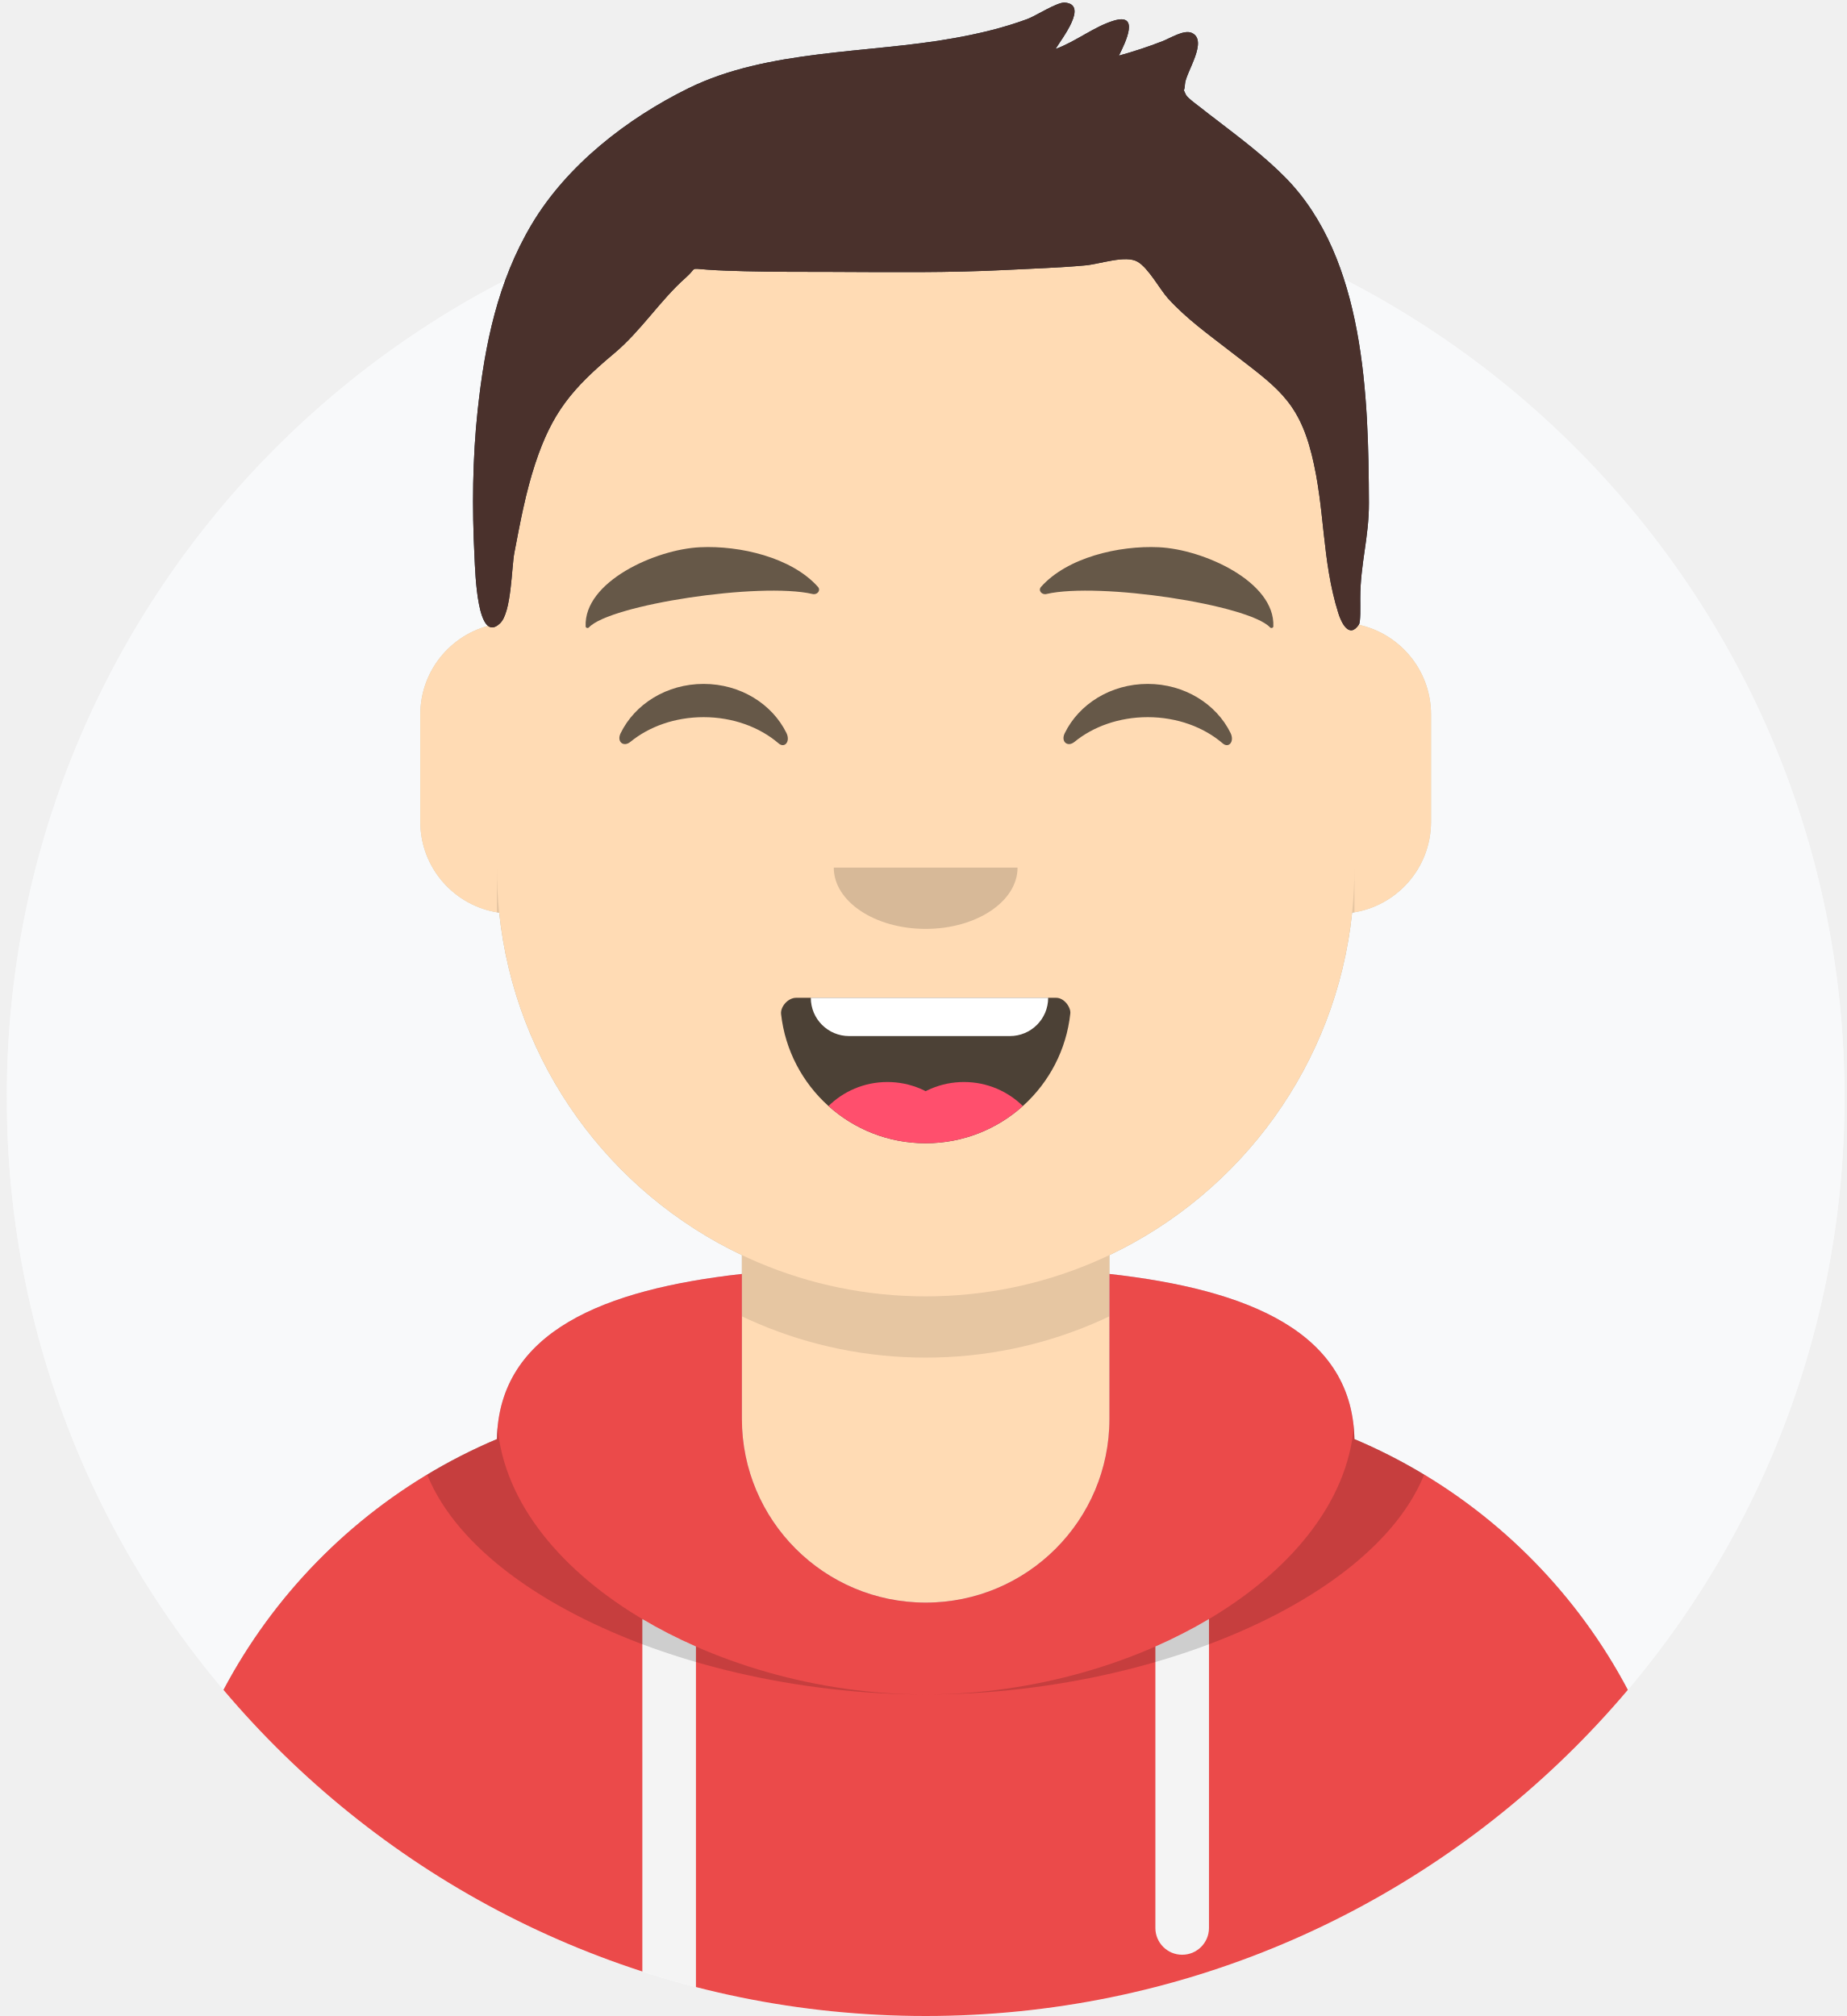
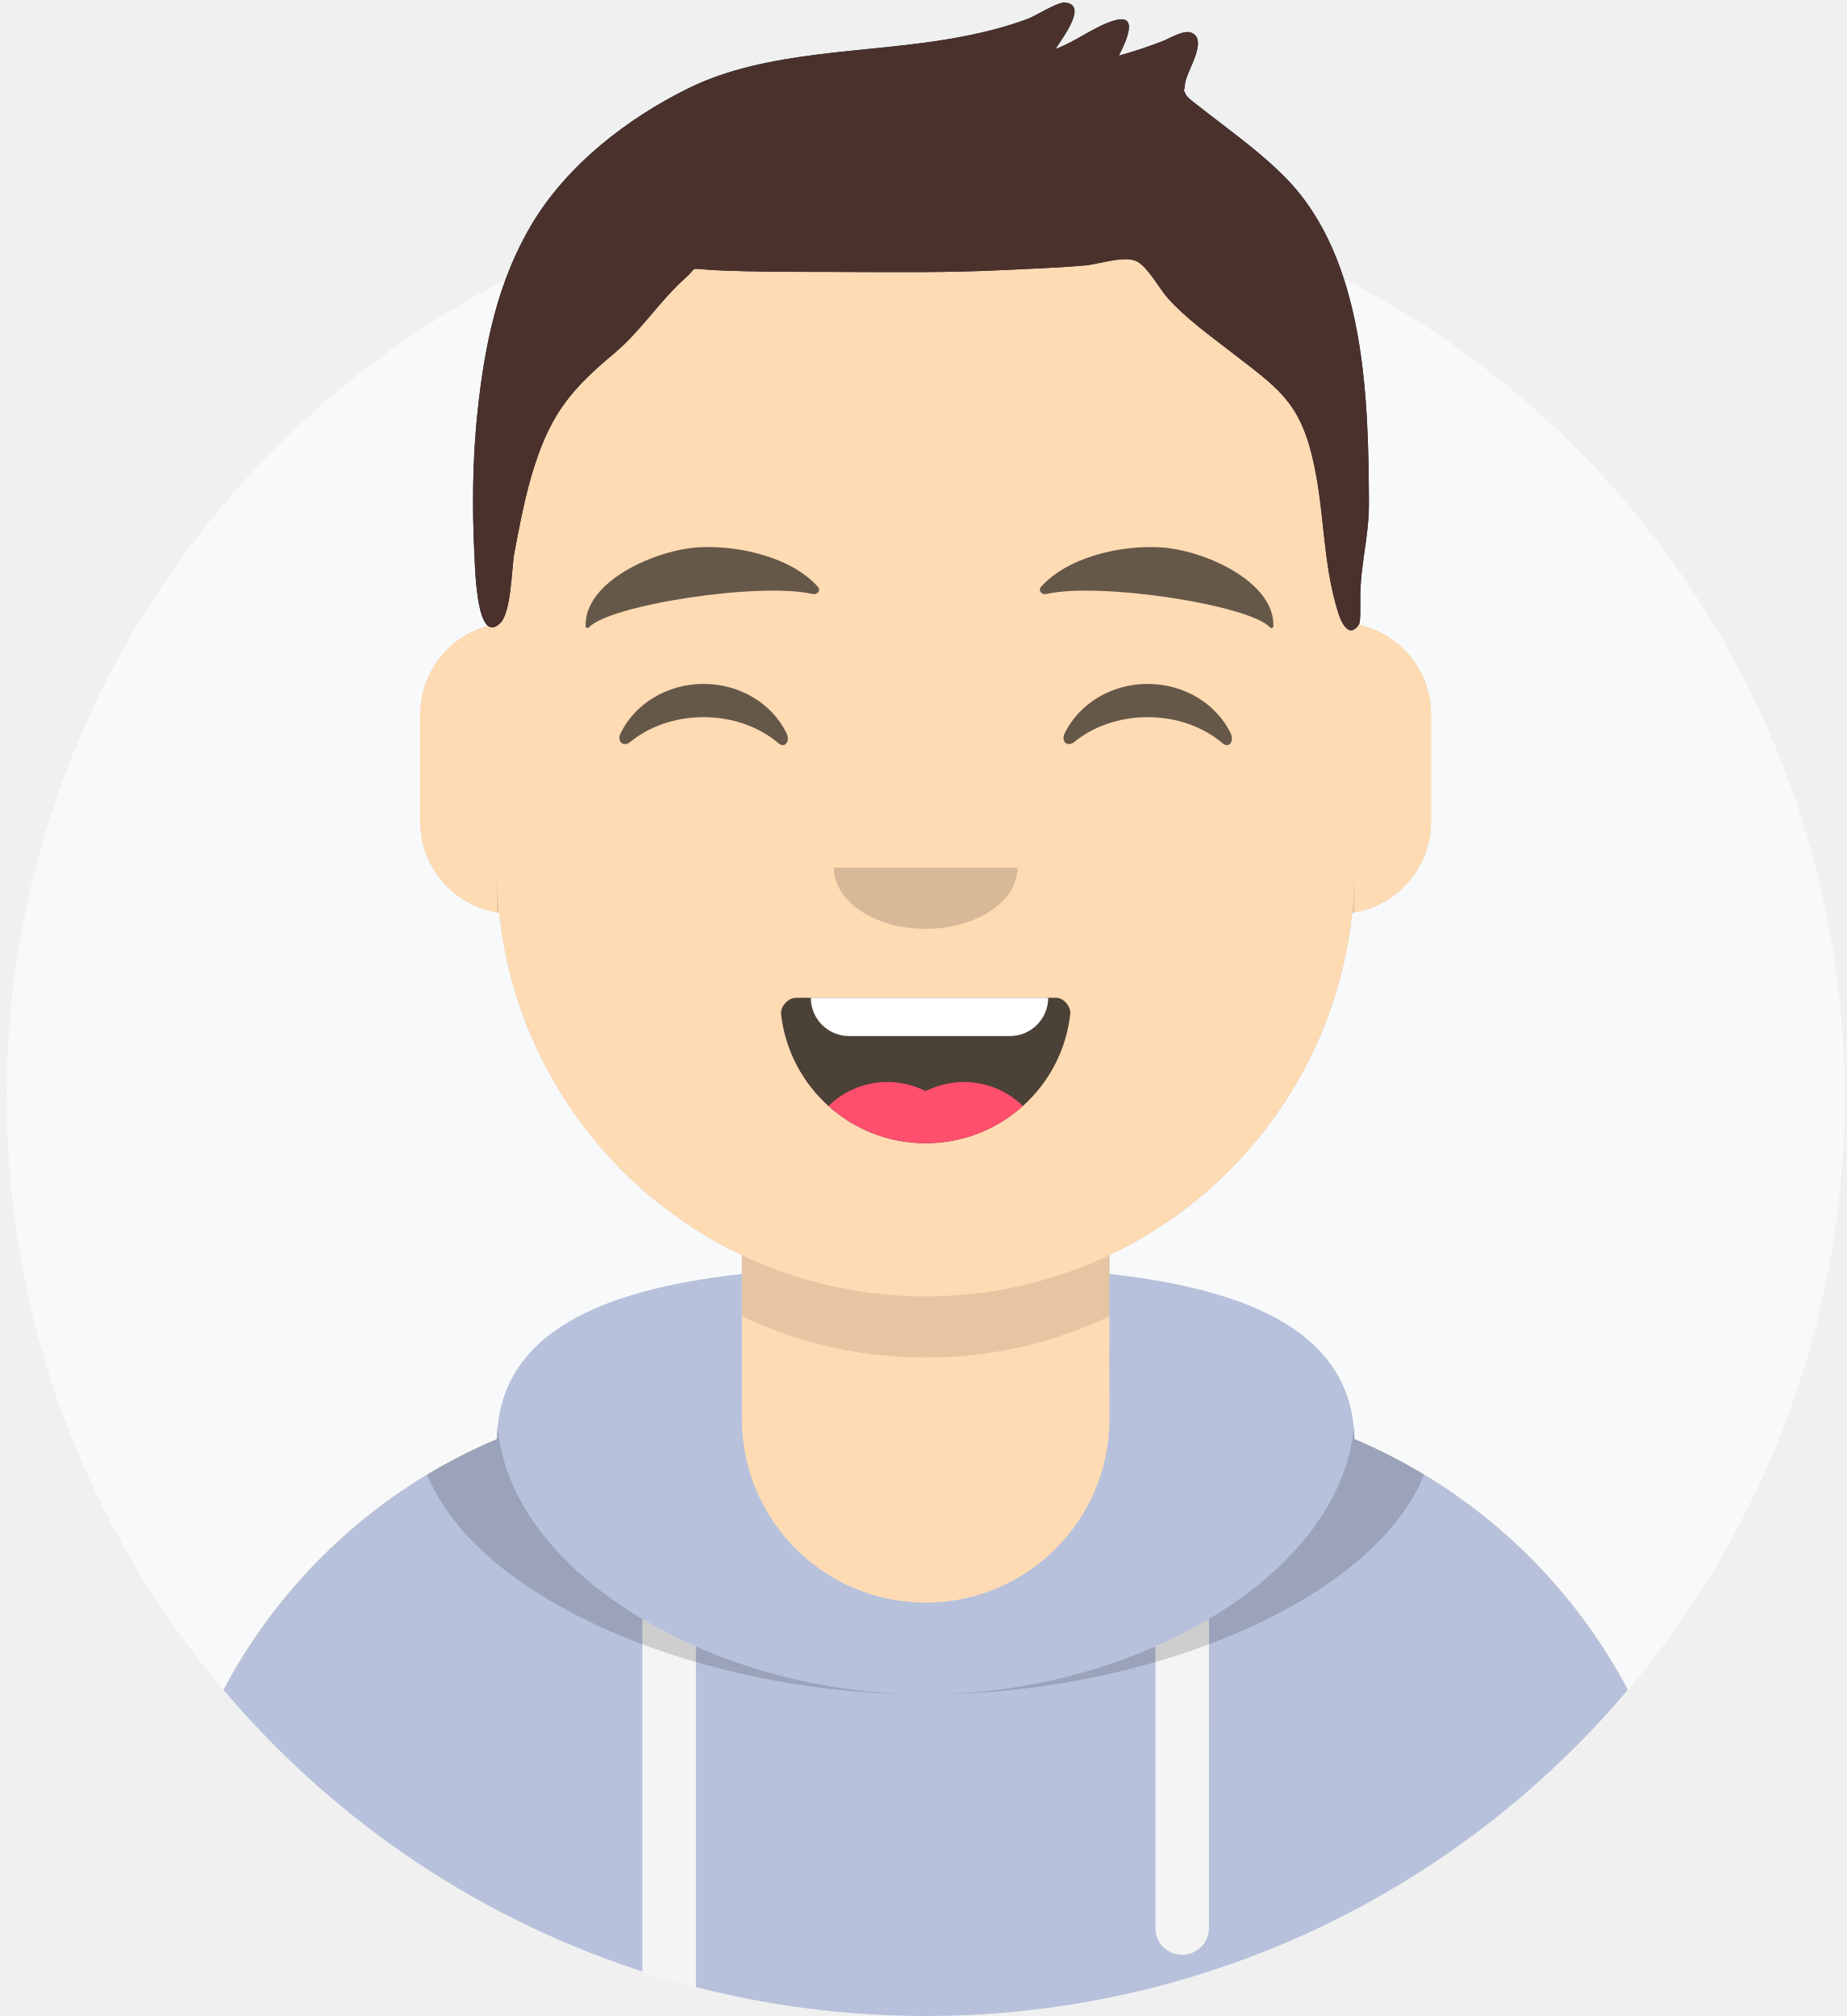
<svg xmlns="http://www.w3.org/2000/svg" xmlns:xlink="http://www.w3.org/1999/xlink" width="217px" height="237px" viewBox="0 0 217 237" version="1.1">
  <defs>
    <circle id="path-1" cx="108" cy="108" r="108">
		</circle>
    <path d="M-3.19744231e-14,144 L-3.19744231e-14,-1.42108547e-14 L237.6,-1.42108547e-14 L237.6,144 L226.8,144 C226.8,203.647 178.447,252 118.8,252 C59.153,252 10.8,203.647 10.8,144 L10.8,144 L-3.19744231e-14,144 Z" id="path-3">
		</path>
    <path d="M90,0 C117.835,-5.11323436e-15 140.4,22.565 140.4,50.4 L140.401,55.949 C145.508,56.807 149.4,61.249 149.4,66.6 L149.4,79.2 C149.4,84.647 145.367,89.152 140.125,89.893 C138.265,107.718 127.114,122.78 111.601,130.149 L111.6,146.7 L115.2,146.7 C150.988,146.7 180,175.712 180,211.5 L180,219.6 L0,219.6 L0,211.5 C-4.38277231e-15,175.712 29.012,146.7 64.8,146.7 L68.4,146.7 L68.4,130.15 C52.886,122.78 41.735,107.718 39.875,89.893 C34.633,89.152 30.6,84.647 30.6,79.2 L30.6,66.6 C30.6,61.249 34.492,56.806 39.6,55.949 L39.6,50.4 C39.6,22.565 62.165,5.11323436e-15 90,0 Z" id="path-5">
		</path>
    <path d="M140.401,11.764 C156.691,13.587 169.2,18.597 169.2,31.569 L169.194,31.18 C192.467,41.01 208.8,64.047 208.8,90.9 L208.8,99 L28.8,99 L28.8,90.9 C28.8,64.047 45.133,41.01 68.406,31.18 C68.653,18.496 81.073,13.568 97.2,11.764 L97.2,28.8 C97.2,40.729 106.871,50.4 118.8,50.4 C130.729,50.4 140.4,40.729 140.4,28.8 L140.4,28.8 Z" id="path-7">
		</path>
    <path d="M31.606,13.615 C32.558,22.158 39.803,28.8 48.6,28.8 C57.424,28.8 64.687,22.117 65.603,13.536 C65.676,12.845 64.905,11.7 63.938,11.7 C50.534,11.7 40.264,11.7 33.378,11.7 C32.406,11.7 31.511,12.761 31.606,13.615 Z" id="path-9">
		</path>
    <rect id="path-11" x="0" y="0" width="237.6" height="252">
		</rect>
    <path d="M118.135,20.928 C115.651,18.39 112.767,16.236 109.962,14.076 C109.343,13.6 108.715,13.135 108.109,12.641 C107.972,12.528 106.563,11.519 106.394,11.148 C105.988,10.254 106.224,10.95 106.28,9.884 C106.35,8.535 109.1,4.727 107.048,3.854 C106.146,3.47 104.536,4.492 103.67,4.83 C101.977,5.49 100.263,6.054 98.512,6.54 C99.351,4.869 100.95,1.524 97.944,2.419 C95.603,3.116 93.421,4.91 91.068,5.753 C91.847,4.477 94.96,0.523 92.147,0.302 C91.271,0.233 88.724,1.875 87.782,2.226 C84.959,3.275 82.075,3.953 79.111,4.487 C69.033,6.304 57.248,5.786 47.923,10.374 C40.735,13.911 33.636,19.4 29.484,26.389 C25.481,33.125 23.984,40.498 23.146,48.217 C22.532,53.882 22.482,59.738 22.769,65.424 C22.863,67.287 23.073,75.874 25.779,73.273 C27.127,71.978 27.117,66.745 27.457,64.974 C28.133,61.451 28.783,57.911 29.91,54.5 C31.895,48.49 34.238,45.687 39.184,41.547 C42.359,38.89 44.588,35.3 47.625,32.62 C48.99,31.416 47.949,31.542 50.143,31.7 C51.616,31.806 53.097,31.846 54.574,31.885 C57.99,31.974 61.412,31.951 64.829,31.963 C71.711,31.988 78.561,32.085 85.437,31.725 C88.492,31.565 91.556,31.478 94.603,31.195 C96.306,31.038 99.326,29.947 100.728,30.78 C102.01,31.543 103.342,34.034 104.263,35.054 C106.438,37.464 109.032,39.305 111.576,41.282 C116.881,45.403 119.559,46.98 121.17,53.421 C122.775,59.838 122.325,65.791 124.312,72.106 C124.662,73.217 125.586,75.13 126.726,73.415 C126.937,73.096 126.883,71.345 126.883,70.337 C126.883,66.27 127.913,63.218 127.9,59.123 C127.849,46.674 127.447,30.442 118.135,20.928 Z" id="path-13">
		</path>
  </defs>
  <g id="Website" stroke="none" stroke-width="1" fill="none" fill-rule="evenodd">
    <g id="mf-avatar" transform="translate(-10, -15)">
      <g id="Circle" transform="translate(10.8, 36)">
        <mask id="mask-2" fill="white">
          <use xlink:href="#path-1">
					</use>
        </mask>
        <use id="Circle-Background" fill="#f8f9fa" xlink:href="#path-1">
				</use>
        <g id="🖍-Circle-Color" mask="url(#mask-2)" fill="#f8f9fa">
          <rect id="🖍Color" x="0" y="0" width="216.445" height="216">
					</rect>
        </g>
      </g>
      <mask id="mask-4" fill="white">
        <use xlink:href="#path-3">
				</use>
      </mask>
      <g id="Mask">
			</g>
      <g id="Avataaar" mask="url(#mask-4)">
        <g id="Body" transform="translate(28.8, 32.4)">
          <mask id="mask-6" fill="white">
            <use xlink:href="#path-5">
						</use>
          </mask>
          <use fill="#D0C6AC" xlink:href="#path-5">
					</use>
          <g id="Skin/👶🏻-05-Pale" mask="url(#mask-6)" fill="#FFDBB4">
            <g transform="translate(-28.8, 0)" id="Color">
              <rect x="0" y="0" width="238.384" height="220.355">
							</rect>
            </g>
          </g>
          <path d="M39.6,84.6 C39.6,112.435 62.165,135 90,135 C117.835,135 140.4,112.435 140.4,84.6 L140.4,84.6 L140.4,91.8 C140.4,119.635 117.835,142.2 90,142.2 C62.165,142.2 39.6,119.635 39.6,91.8 Z" id="Neck-Shadow" fill-opacity="0.1" fill="#000000" mask="url(#mask-6)">
					</path>
        </g>
        <g id="Clothing/Hoodie" transform="translate(0, 153)">
          <mask id="mask-8" fill="white">
            <use xlink:href="#path-7">
						</use>
          </mask>
          <use id="Hoodie" fill="#B7C1DB" fill-rule="evenodd" xlink:href="#path-7">
					</use>
-           <g id="Color/Palette/Slate" mask="url(#mask-8)" fill="#eb4a4a" fill-rule="evenodd">
+           <g id="Color/Palette/Slate" mask="url(#mask-8)" fill-rule="evenodd">
            <rect id="🖍Color" x="0" y="0" width="238.491" height="99">
						</rect>
          </g>
          <path d="M91.8,55.565 L91.8,99 L85.5,99 L85.499,52.335 C87.483,53.514 89.592,54.594 91.8,55.565 Z M152.101,52.334 L152.1,88.65 C152.1,90.39 150.69,91.8 148.95,91.8 C147.21,91.8 145.8,90.39 145.8,88.65 L145.801,55.565 C148.009,54.594 150.118,53.513 152.101,52.334 Z" id="Straps" fill="#F4F4F4" fill-rule="evenodd" mask="url(#mask-8)">
					</path>
          <path d="M155.733,11.451 C169.28,14.013 178.65,19.118 178.65,29.077 C178.65,46.818 148.916,61.2 118.8,61.2 C88.684,61.2 58.95,46.818 58.95,29.077 C58.95,19.118 68.32,14.013 81.867,11.451 C73.689,14.466 68.4,19.534 68.4,27.969 C68.4,46.322 93.439,61.2 118.8,61.2 C144.161,61.2 169.2,46.322 169.2,27.969 C169.2,19.71 164.13,14.679 156.241,11.642 Z" id="Shadow" fill-opacity="0.16" fill="#000000" fill-rule="evenodd" mask="url(#mask-8)">
					</path>
        </g>
        <g id="Face" transform="translate(68.4, 73.8)">
          <g id="Mouth/Smile" transform="translate(1.8, 46.8)">
            <mask id="mask-10" fill="white">
              <use xlink:href="#path-9">
							</use>
            </mask>
            <use id="Mouth" fill-opacity="0.7" fill="#000000" fill-rule="evenodd" xlink:href="#path-9">
						</use>
            <path d="M39.6,1.8 L58.5,1.8 C60.985,1.8 63,3.815 63,6.3 L63,11.7 C63,14.185 60.985,16.2 58.5,16.2 L39.6,16.2 C37.115,16.2 35.1,14.185 35.1,11.7 L35.1,6.3 C35.1,3.815 37.115,1.8 39.6,1.8 Z" id="Teeth" fill="#FFFFFF" fill-rule="evenodd" mask="url(#mask-10)">
						</path>
            <g id="Tongue" stroke-width="1" fill-rule="evenodd" mask="url(#mask-10)" fill="#FF4F6D">
              <g transform="translate(34.2, 21.6)">
                <circle cx="9.9" cy="9.9" r="9.9">
								</circle>
                <circle cx="18.9" cy="9.9" r="9.9">
								</circle>
              </g>
            </g>
          </g>
          <g id="Nose/Default" transform="translate(25.2, 36)" fill="#000000" fill-opacity="0.16">
            <path d="M14.4,7.2 C14.4,11.176 19.235,14.4 25.2,14.4 L25.2,14.4 C31.165,14.4 36,11.176 36,7.2" id="Nose">
						</path>
          </g>
          <g id="Eyes/Happy-😁" transform="translate(0, 7.2)" fill="#000000" fill-opacity="0.6">
            <path d="M14.544,20.203 C16.206,16.784 19.948,14.4 24.298,14.4 C28.632,14.4 32.363,16.767 34.034,20.166 C34.53,21.176 33.824,22.003 33.112,21.39 C30.906,19.494 27.773,18.309 24.298,18.309 C20.931,18.309 17.886,19.421 15.694,21.214 C14.892,21.87 14.058,21.203 14.544,20.203 Z" id="Squint">
						</path>
            <path d="M66.744,20.203 C68.406,16.784 72.148,14.4 76.498,14.4 C80.832,14.4 84.563,16.767 86.234,20.166 C86.73,21.176 86.024,22.003 85.312,21.39 C83.106,19.494 79.973,18.309 76.498,18.309 C73.131,18.309 70.086,19.421 67.894,21.214 C67.092,21.87 66.258,21.203 66.744,20.203 Z" id="Squint">
						</path>
          </g>
          <g id="Eyebrow/Natural/Default-Natural" fill="#000000" fill-opacity="0.6">
            <path d="M23.435,5.589 C18.25,6.285 10.164,10.805 10.84,16.036 C10.862,16.207 11.121,16.261 11.233,16.118 C13.471,13.248 30.774,9.033 37.075,9.913 C37.652,9.994 38.032,9.399 37.639,9.027 C34.269,5.845 28.08,4.961 23.435,5.589" id="Eyebrow" transform="translate(24.3, 10.8) rotate(5) translate(-24.3, -10.8) ">
						</path>
            <path d="M76.535,5.589 C71.35,6.285 63.264,10.805 63.94,16.036 C63.962,16.207 64.221,16.261 64.333,16.118 C66.571,13.248 83.874,9.033 90.175,9.913 C90.752,9.994 91.132,9.399 90.739,9.027 C87.369,5.845 81.18,4.961 76.535,5.589" id="Eyebrow" transform="translate(77.4, 10.8) scale(-1, 1) rotate(5) translate(-77.4, -10.8) ">
						</path>
          </g>
        </g>
        <g id="Top">
          <mask id="mask-12" fill="white">
            <use xlink:href="#path-11">
						</use>
          </mask>
          <g id="Mask">
					</g>
          <g mask="url(#mask-12)">
            <g transform="translate(43, 15)">
              <mask id="mask-14" fill="white">
                <use xlink:href="#path-13">
								</use>
              </mask>
              <use id="Short-Hair" stroke="none" fill="#1F3140" fill-rule="evenodd" xlink:href="#path-13">
							</use>
              <g id="Color/Hair/Brown-Dark" stroke="none" fill="none" mask="url(#mask-14)" fill-rule="evenodd">
                <g transform="translate(-43.1, -15)" fill="#4A312C" id="Color">
                  <rect x="0" y="0" width="239.107" height="252.406">
									</rect>
                </g>
              </g>
            </g>
          </g>
        </g>
      </g>
    </g>
  </g>
</svg>
